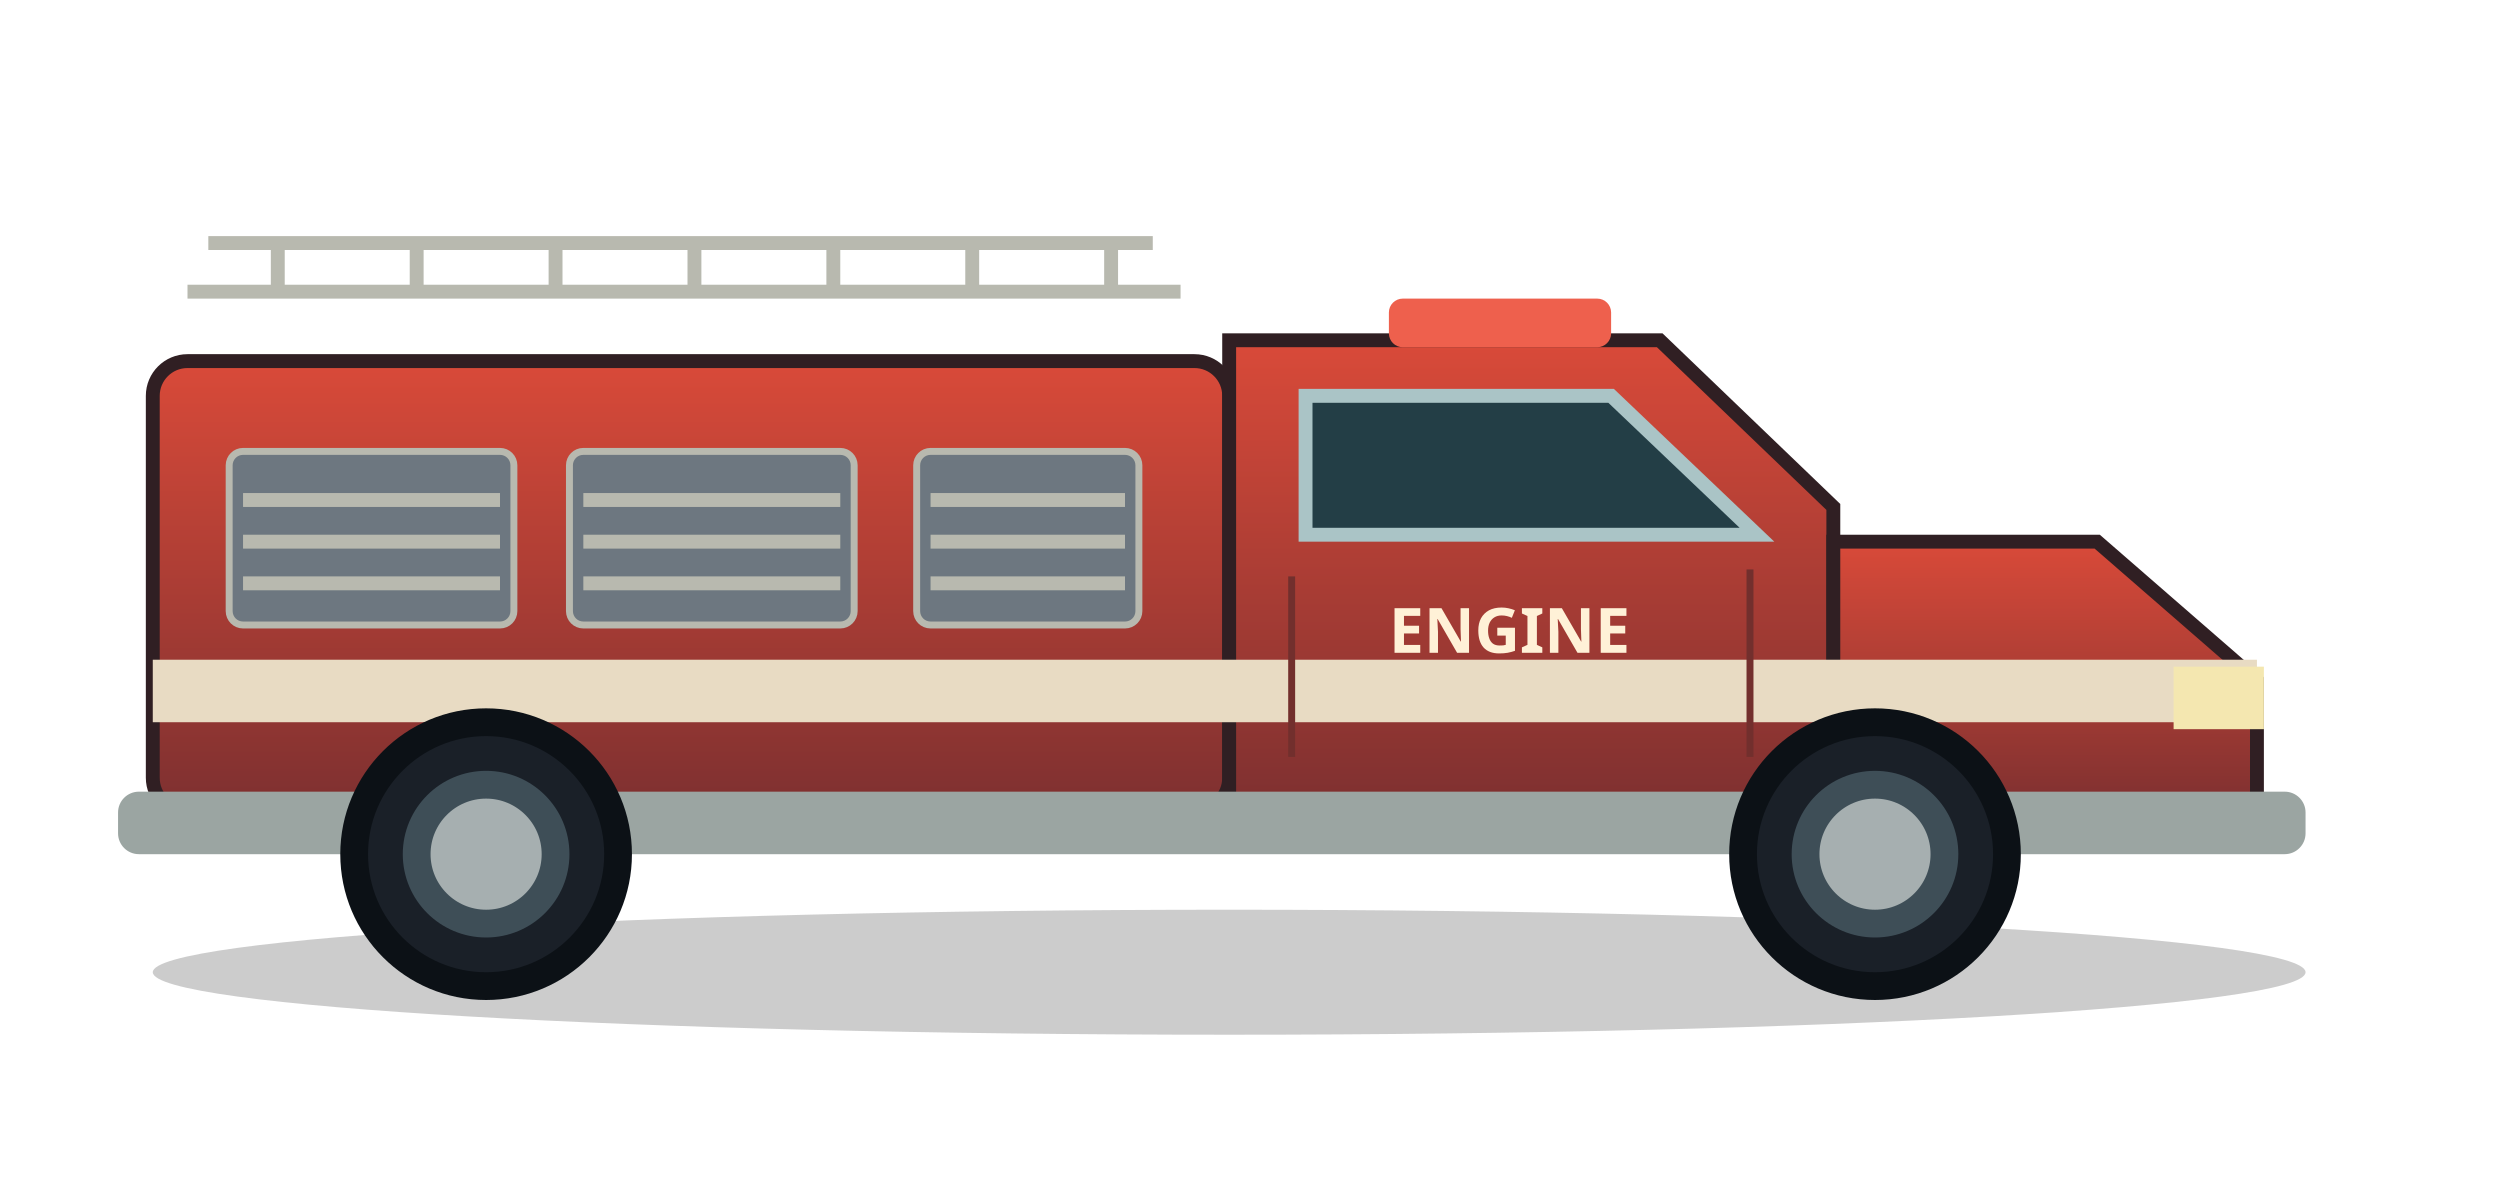
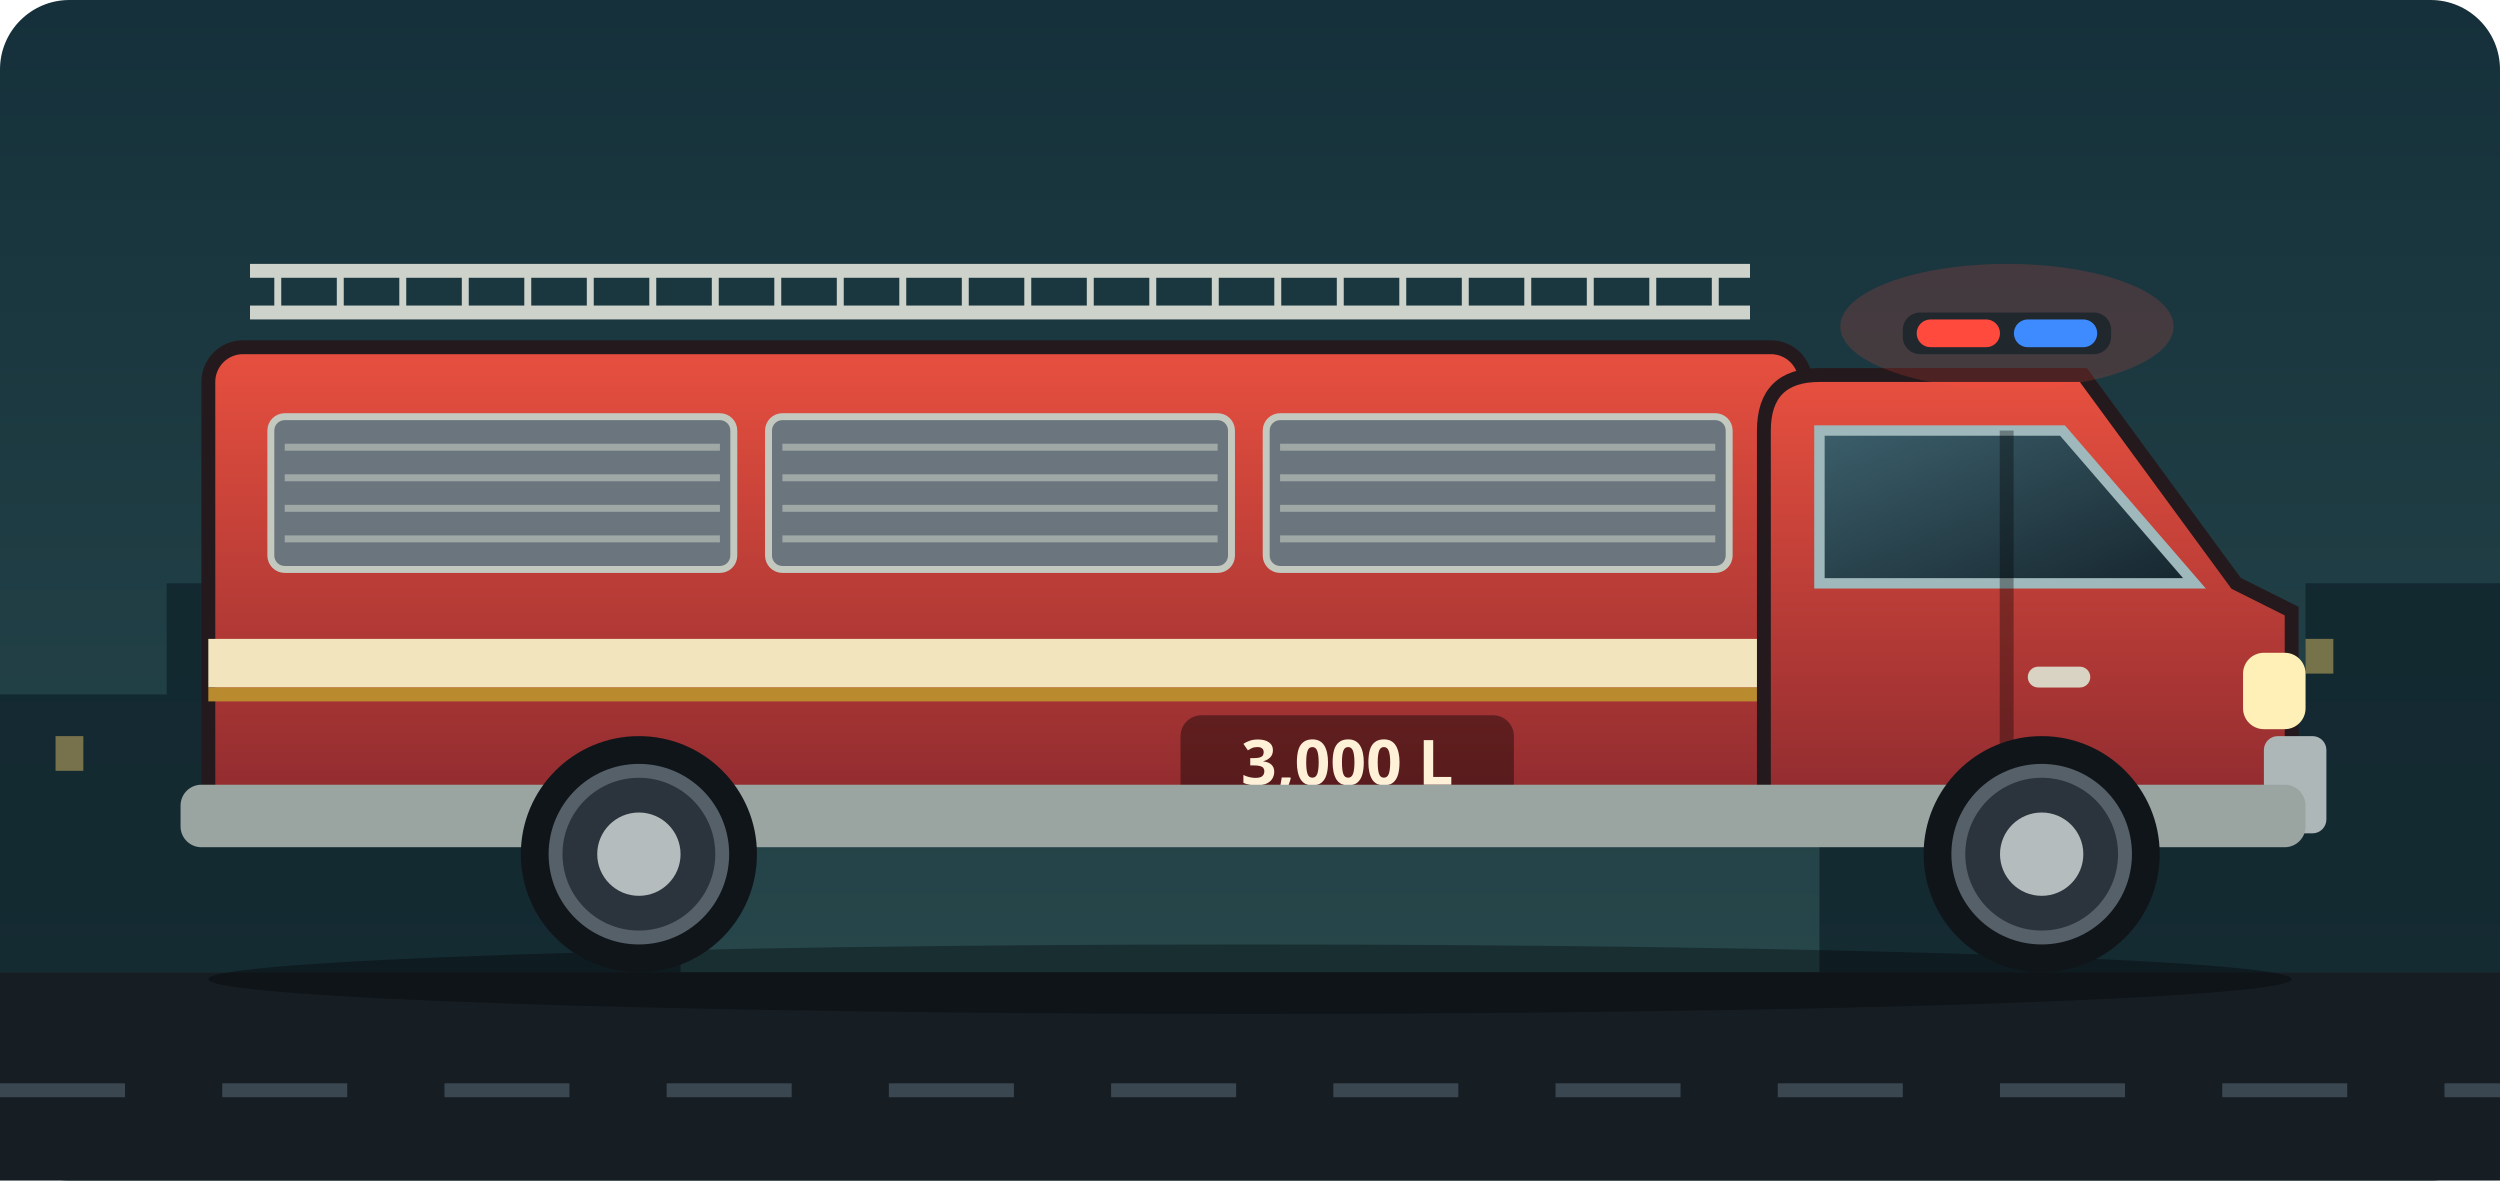
- <svg xmlns="http://www.w3.org/2000/svg" width="360" height="170" viewBox="0 0 360 170" role="img" aria-label="ENGINE apparatus side elevation">
+ <svg xmlns="http://www.w3.org/2000/svg" viewBox="0 0 360 170" role="img" aria-label="Type 1 engine">
  <defs>
-     <linearGradient id="paint" x2="0" y2="1">
-       <stop stop-color="#d94a39" />
-       <stop offset="1" stop-color="#7d3030" />
+     <linearGradient id="sky" x2="0" y2="1">
+       <stop stop-color="#15303a" />
+       <stop offset="1" stop-color="#2a4b4e" />
+     </linearGradient>
+     <linearGradient id="paint-engine" x2="0" y2="1">
+       <stop stop-color="#e8503f" />
+       <stop offset="1" stop-color="#8d2a2f" />
+     </linearGradient>
+     <linearGradient id="glass" x2="1" y2="1">
+       <stop stop-color="#3b5f6b" />
+       <stop offset="1" stop-color="#16262e" />
    </linearGradient>
  </defs>
-   <ellipse cx="177" cy="140" rx="155" ry="9" fill="#000" opacity=".2" />
-   <g fill="url(#paint)" stroke="#301f23" stroke-width="2">
-     <rect x="22" y="52" width="155" height="65" rx="5" />
-     <path d="M177 117V49h62l25 24v44Z" />
-     <path d="M264 78h38l23 20v19h-61Z" />
+   <rect width="360" height="170" rx="10" fill="url(#sky)" />
+   <path d="M0 140V100h24V84h26v22h18V92h30v48ZM262 140V90h22V70h28v28h20V84h28v56Z" fill="#0f2229" opacity=".75" />
+   <g fill="#f0c96a" opacity=".45">
+     <rect x="8" y="106" width="4" height="5" />
+     <rect x="30" y="92" width="4" height="5" />
+     <rect x="40" y="92" width="4" height="5" />
+     <rect x="274" y="96" width="4" height="5" />
+     <rect x="292" y="78" width="4" height="5" />
+     <rect x="332" y="92" width="4" height="5" />
  </g>
-   <path d="M188 57h44l21 20h-65Z" fill="#233e46" stroke="#aac4c6" stroke-width="2" />
-   <rect x="22" y="95" width="303" height="9" fill="#e8dbc3" />
-   <g fill="#6d7780" stroke="#b8b9af">
-     <rect x="33" y="65" width="41" height="25" rx="2" />
-     <rect x="82" y="65" width="41" height="25" rx="2" />
-     <rect x="132" y="65" width="32" height="25" rx="2" />
-   </g>
-   <g stroke="#b8b9af" stroke-width="2">
-     <path d="M35 72h37m-37 6h37m-37 6h37M84 72h37m-37 6h37m-37 6h37M134 72h28m-28 6h28m-28 6h28" />
-     <path d="M27 42h143M30 35h136M40 35v7m20-7v7m20-7v7m20-7v7m20-7v7m20-7v7m20-7v7" />
-   </g>
-   <rect x="200" y="43" width="32" height="7" rx="2" fill="#ee604d" />
-   <rect x="313" y="96" width="13" height="9" fill="#f4e7b0" />
-   <rect x="17" y="114" width="315" height="9" rx="3" fill="#9ba5a2" />
-   <g fill="#1a2028" stroke="#0c1116" stroke-width="4">
-     <circle cx="70" cy="123" r="19" />
-     <circle cx="270" cy="123" r="19" />
-   </g>
-   <g fill="#a6afb0" stroke="#3e4e57" stroke-width="4">
-     <circle cx="70" cy="123" r="10" />
-     <circle cx="270" cy="123" r="10" />
-   </g>
-   <text x="200" y="94" fill="#fff1d7" font-family="sans-serif" font-size="9" font-weight="700">ENGINE</text>
-   <path d="M186 83v26M252 82v27" stroke="#722f2d" />
+   <rect y="140" width="360" height="30" fill="#161e24" />
+   <path d="M0 157H360" stroke="#3a4650" stroke-width="2" stroke-dasharray="18 14" />
+   <ellipse cx="180" cy="141" rx="150" ry="5" fill="#000" opacity=".35" />
+   <rect x="30" y="50" width="230" height="68" rx="5" fill="url(#paint-engine)" stroke="#241a1d" stroke-width="2" />
+   <rect x="39" y="60" width="66.667" height="22" rx="2" fill="#6a757e" stroke="#c4c9c0" stroke-width="1" />
+   <path d="M41 64.4H103.667" stroke="#c4c9c0" stroke-opacity=".6" />
+   <path d="M41 68.8H103.667" stroke="#c4c9c0" stroke-opacity=".6" />
+   <path d="M41 73.2H103.667" stroke="#c4c9c0" stroke-opacity=".6" />
+   <path d="M41 77.6H103.667" stroke="#c4c9c0" stroke-opacity=".6" />
+   <rect x="110.667" y="60" width="66.667" height="22" rx="2" fill="#6a757e" stroke="#c4c9c0" stroke-width="1" />
+   <path d="M112.667 64.4H175.333" stroke="#c4c9c0" stroke-opacity=".6" />
+   <path d="M112.667 68.8H175.333" stroke="#c4c9c0" stroke-opacity=".6" />
+   <path d="M112.667 73.2H175.333" stroke="#c4c9c0" stroke-opacity=".6" />
+   <path d="M112.667 77.6H175.333" stroke="#c4c9c0" stroke-opacity=".6" />
+   <rect x="182.333" y="60" width="66.667" height="22" rx="2" fill="#6a757e" stroke="#c4c9c0" stroke-width="1" />
+   <path d="M184.333 64.4H247" stroke="#c4c9c0" stroke-opacity=".6" />
+   <path d="M184.333 68.8H247" stroke="#c4c9c0" stroke-opacity=".6" />
+   <path d="M184.333 73.2H247" stroke="#c4c9c0" stroke-opacity=".6" />
+   <path d="M184.333 77.6H247" stroke="#c4c9c0" stroke-opacity=".6" />
+   <rect x="30" y="92" width="300" height="7" fill="#f2e5be" />
+   <rect x="30" y="99" width="300" height="2" fill="#b98b2e" />
+   <path d="M36 45H252M36 39H252" stroke="#cdd2cb" stroke-width="2" />
+   <path d="M40 39V45" stroke="#cdd2cb" />
+   <path d="M49 39V45" stroke="#cdd2cb" />
+   <path d="M58 39V45" stroke="#cdd2cb" />
+   <path d="M67 39V45" stroke="#cdd2cb" />
+   <path d="M76 39V45" stroke="#cdd2cb" />
+   <path d="M85 39V45" stroke="#cdd2cb" />
+   <path d="M94 39V45" stroke="#cdd2cb" />
+   <path d="M103 39V45" stroke="#cdd2cb" />
+   <path d="M112 39V45" stroke="#cdd2cb" />
+   <path d="M121 39V45" stroke="#cdd2cb" />
+   <path d="M130 39V45" stroke="#cdd2cb" />
+   <path d="M139 39V45" stroke="#cdd2cb" />
+   <path d="M148 39V45" stroke="#cdd2cb" />
+   <path d="M157 39V45" stroke="#cdd2cb" />
+   <path d="M166 39V45" stroke="#cdd2cb" />
+   <path d="M175 39V45" stroke="#cdd2cb" />
+   <path d="M184 39V45" stroke="#cdd2cb" />
+   <path d="M193 39V45" stroke="#cdd2cb" />
+   <path d="M202 39V45" stroke="#cdd2cb" />
+   <path d="M211 39V45" stroke="#cdd2cb" />
+   <path d="M220 39V45" stroke="#cdd2cb" />
+   <path d="M229 39V45" stroke="#cdd2cb" />
+   <path d="M238 39V45" stroke="#cdd2cb" />
+   <path d="M247 39V45" stroke="#cdd2cb" />
+   <rect x="170" y="103" width="48" height="13" rx="3" fill="#00000066" />
+   <text x="194" y="113" fill="#fff1d7" font-family="sans-serif" font-size="9" font-weight="700" text-anchor="middle">3,000 L</text>
+   <path d="M254 118V62Q254 54 262 54H300L322 84L330 88V118Z" fill="url(#paint-engine)" stroke="#241a1d" stroke-width="2" />
+   <path d="M262 62H297L316 84H262Z" fill="url(#glass)" stroke="#9fb8bb" stroke-width="1.5" />
+   <path d="M288.96 62V118" stroke="#00000055" stroke-width="2" />
+   <rect x="292" y="96" width="9" height="3" rx="1.5" fill="#d9d3c3" />
+   <rect x="323" y="94" width="9" height="11" rx="3" fill="#fff0b8" />
+   <rect x="326" y="106" width="9" height="14" rx="2" fill="#aeb7b8" />
+   <ellipse cx="289" cy="47" rx="24" ry="9" fill="#ff4a3d" opacity=".18" />
+   <rect x="274" y="45" width="30" height="6" rx="2.5" fill="#20272d" />
+   <rect x="276" y="46" width="12" height="4" rx="2" fill="#ff4a3d" />
+   <rect x="290" y="46" width="12" height="4" rx="2" fill="#3d8bff" />
+   <rect x="26" y="113" width="306" height="9" rx="3" fill="#9aa4a1" />
+   <circle cx="92" cy="123" r="17" fill="#10151a" />
+   <circle cx="92" cy="123" r="12" fill="#2b343c" stroke="#566069" stroke-width="2" />
+   <circle cx="92" cy="123" r="6" fill="#b4bcbd" />
+   <circle cx="294" cy="123" r="17" fill="#10151a" />
+   <circle cx="294" cy="123" r="12" fill="#2b343c" stroke="#566069" stroke-width="2" />
+   <circle cx="294" cy="123" r="6" fill="#b4bcbd" />
</svg>
